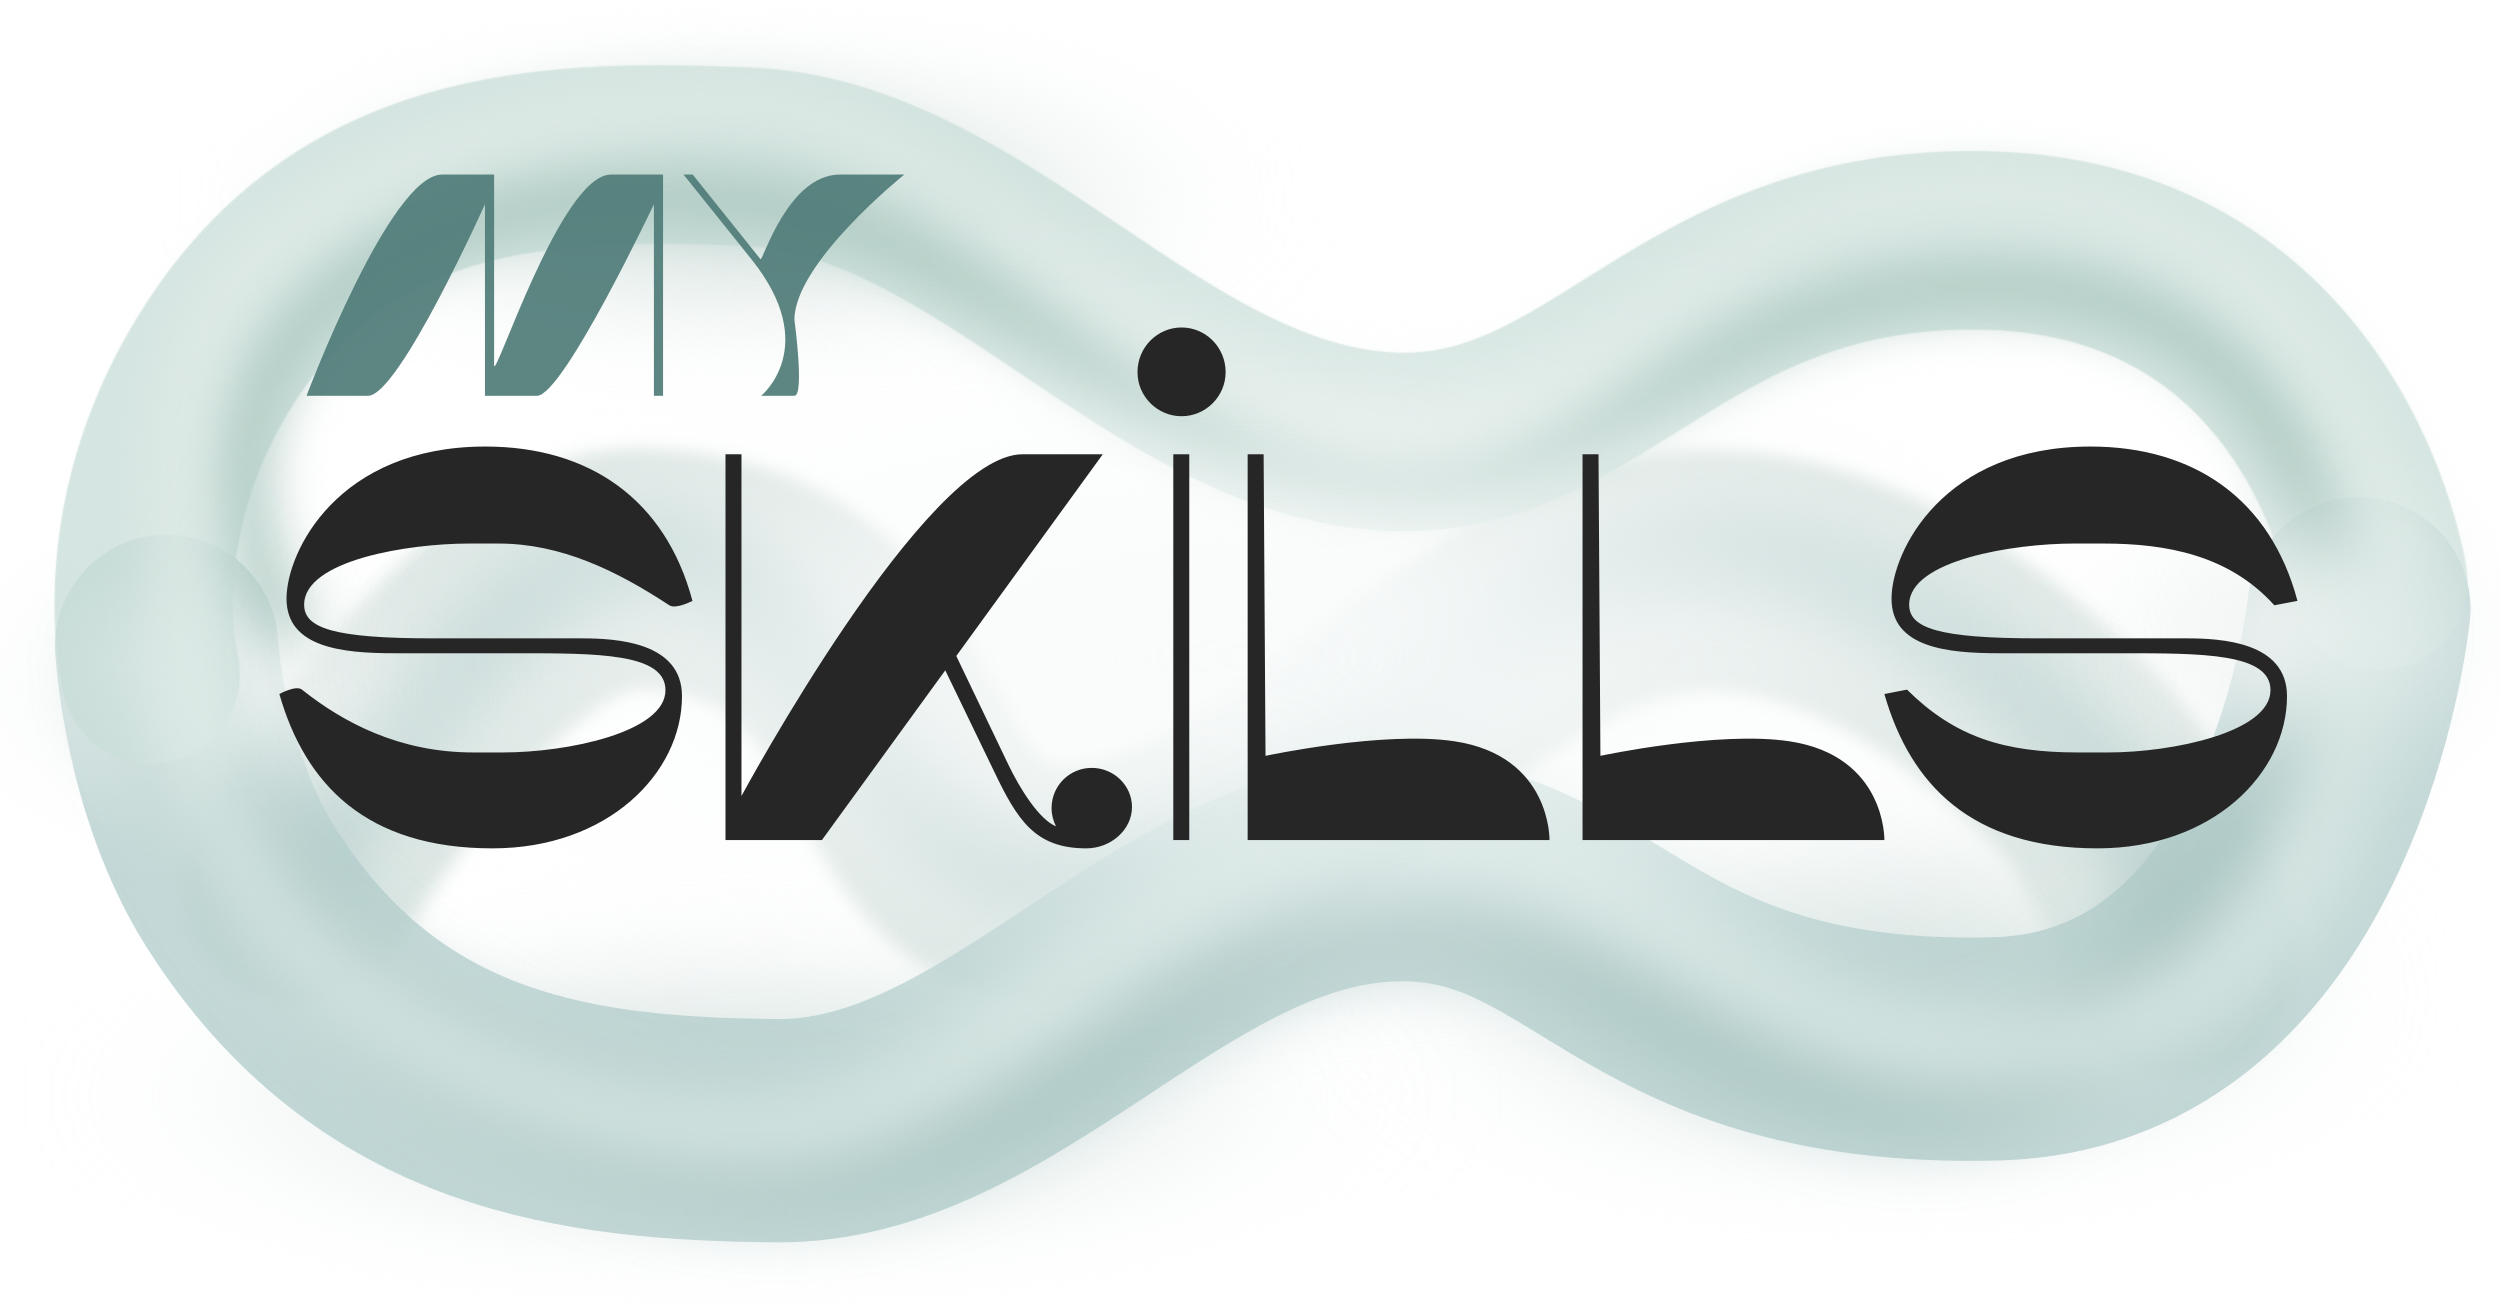
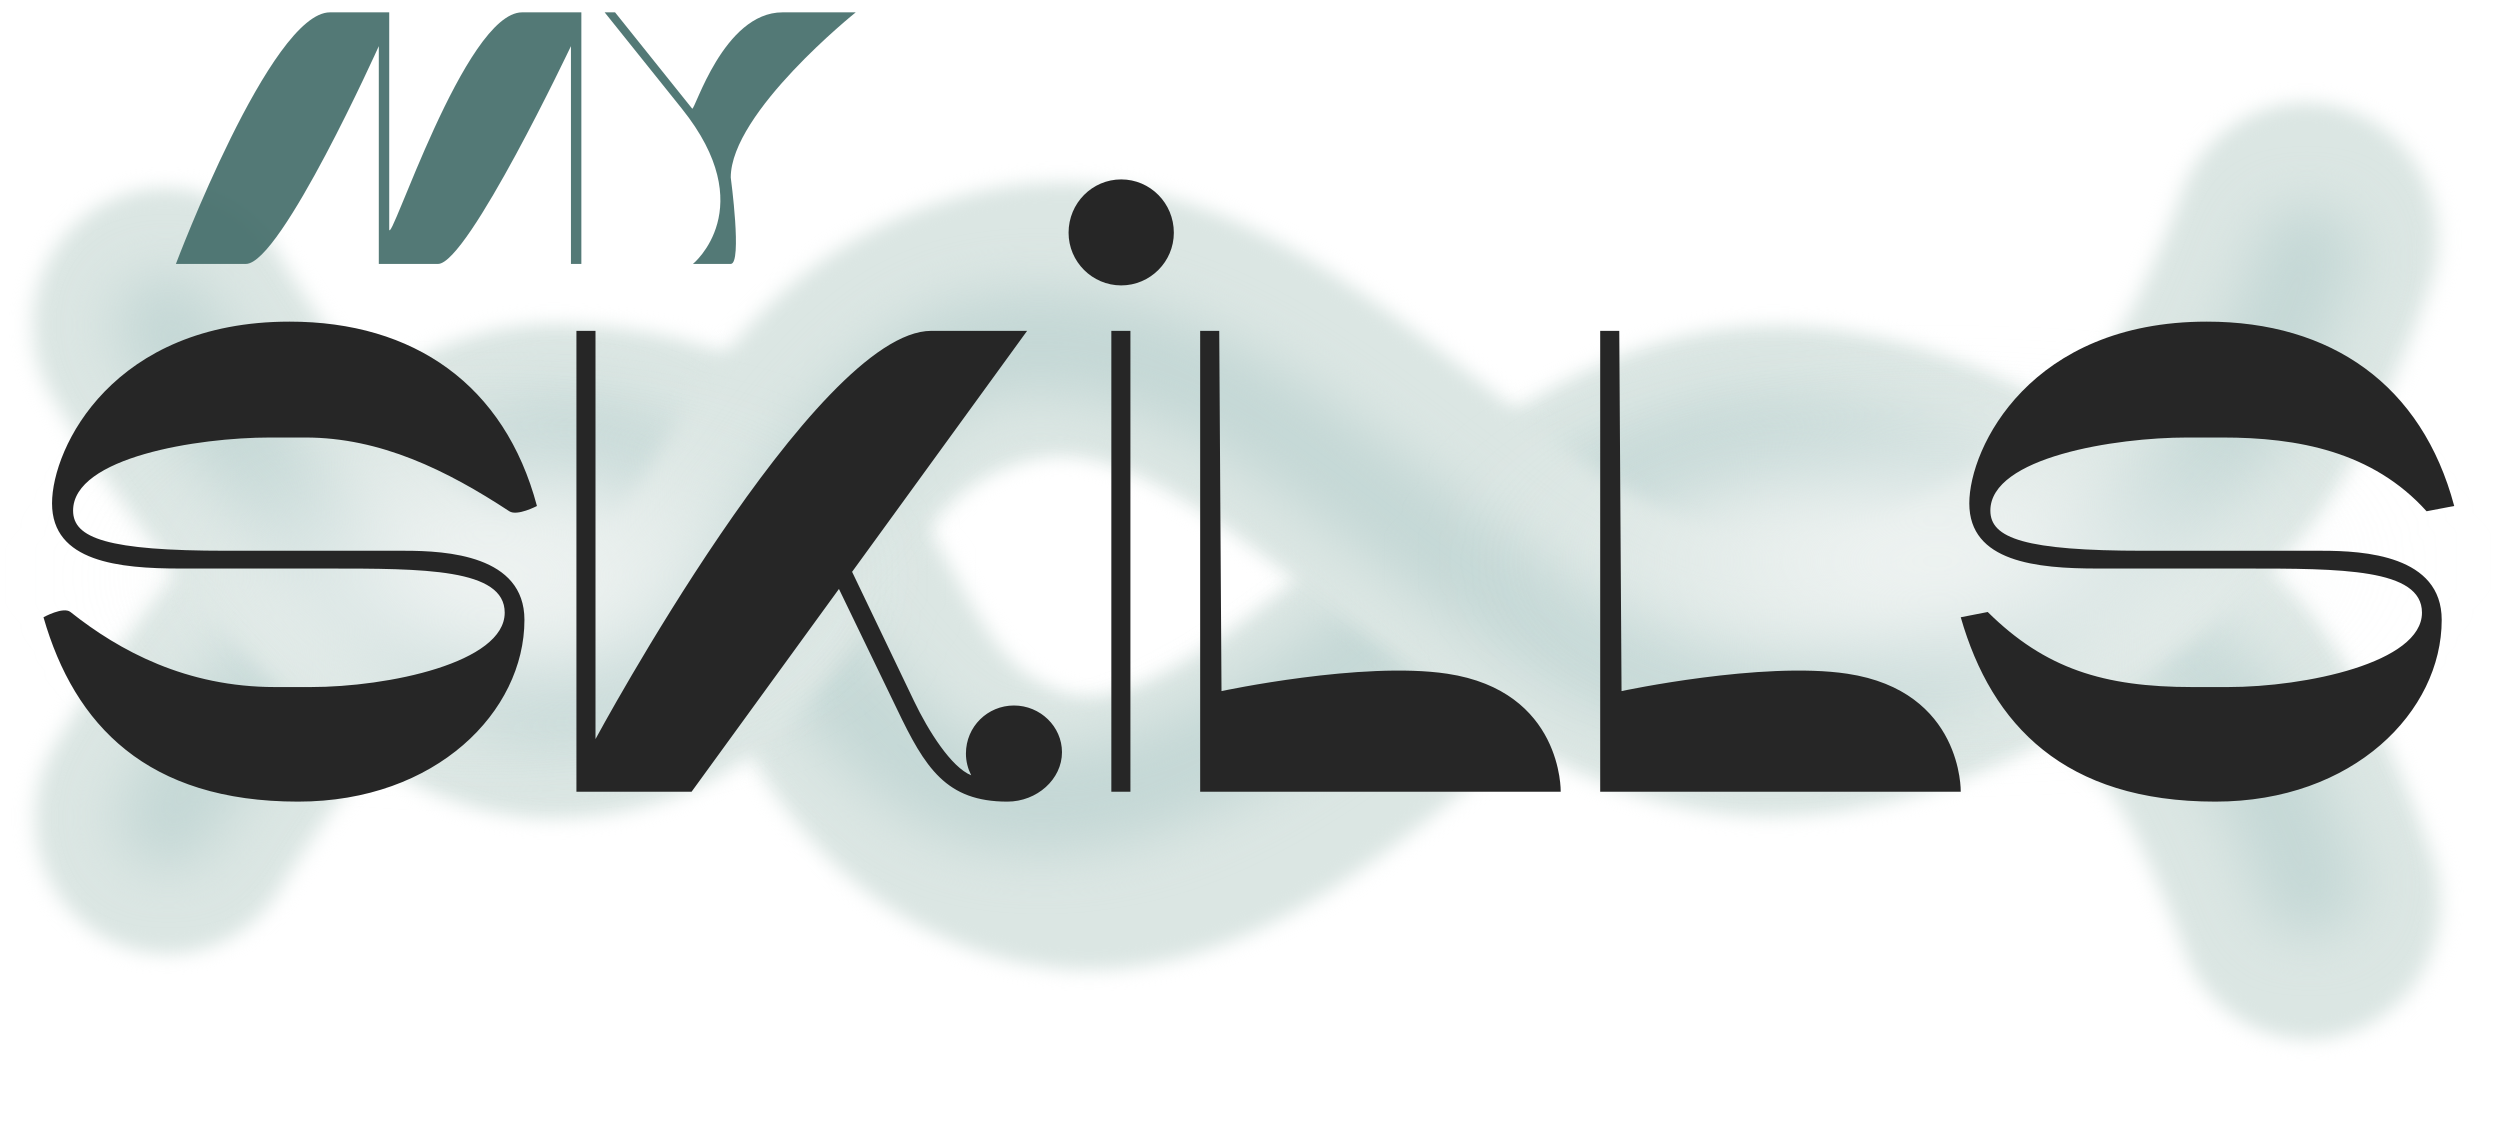
- <svg xmlns="http://www.w3.org/2000/svg" width="1400" height="736.092" viewBox="0 0 1400 736.092" version="1.1" id="svg1" xml:space="preserve">
+ <svg xmlns="http://www.w3.org/2000/svg" width="1231.048" height="562.473" viewBox="0 0 1231.048 562.473" version="1.1" id="svg1" xml:space="preserve">
  <defs id="defs1">
-     <filter style="color-interpolation-filters:sRGB" id="filter1" x="-0.055" y="-0.234" width="1.11" height="1.467">
-       <feGaussianBlur stdDeviation="20.449" id="feGaussianBlur1" />
-     </filter>
-     <filter style="color-interpolation-filters:sRGB" id="filter2" x="-0.041" y="-0.2" width="1.081" height="1.4">
-       <feGaussianBlur stdDeviation="14.054" id="feGaussianBlur2" />
-     </filter>
    <filter style="color-interpolation-filters:sRGB" id="filter3" x="-0.053" y="-0.243" width="1.107" height="1.486">
      <feGaussianBlur stdDeviation="15.055" id="feGaussianBlur3" />
    </filter>
    <filter style="color-interpolation-filters:sRGB" id="filter5" x="-0.072" y="-0.34" width="1.144" height="1.681">
      <feGaussianBlur stdDeviation="5.261" id="feGaussianBlur5" />
-     </filter>
-     <filter style="color-interpolation-filters:sRGB" id="filter8" x="-0.04" y="-0.177" width="1.082" height="1.354">
-       <feGaussianBlur stdDeviation="0.591" id="feGaussianBlur8" />
-     </filter>
-     <filter style="color-interpolation-filters:sRGB" id="filter10" x="-0.052" y="-0.217" width="1.103" height="1.433">
-       <feGaussianBlur stdDeviation="0.333" id="feGaussianBlur10" />
-     </filter>
-     <filter style="color-interpolation-filters:sRGB" id="filter7" x="-0.57" y="-0.554" width="2.141" height="2.108">
-       <feGaussianBlur stdDeviation="34.364" id="feGaussianBlur7" />
-     </filter>
-     <filter style="color-interpolation-filters:sRGB" id="filter6" x="-0.67" y="-0.651" width="2.34" height="2.302">
-       <feGaussianBlur stdDeviation="40.369" id="feGaussianBlur6" />
-     </filter>
-     <filter style="color-interpolation-filters:sRGB" id="filter9" x="-0.575" y="-0.559" width="2.151" height="2.118">
-       <feGaussianBlur stdDeviation="34.678" id="feGaussianBlur9" />
-     </filter>
-     <filter style="color-interpolation-filters:sRGB" id="filter11" x="-0.569" y="-0.553" width="2.138" height="2.106">
-       <feGaussianBlur stdDeviation="34.297" id="feGaussianBlur11" />
    </filter>
    <filter style="color-interpolation-filters:sRGB" id="filter6-0" x="-0.67" y="-0.651" width="2.34" height="2.302">
      <feGaussianBlur stdDeviation="40.369" id="feGaussianBlur6-6" />
    </filter>
    <filter style="color-interpolation-filters:sRGB" id="filter6-0-7" x="-0.67" y="-0.651" width="2.34" height="2.302">
      <feGaussianBlur stdDeviation="40.369" id="feGaussianBlur6-6-0" />
    </filter>
+     <filter style="color-interpolation-filters:sRGB" id="filter3-5" x="-0.053" y="-0.243" width="1.107" height="1.486">
+       <feGaussianBlur stdDeviation="15.055" id="feGaussianBlur3-5" />
+     </filter>
+     <filter style="color-interpolation-filters:sRGB" id="filter5-4" x="-0.072" y="-0.34" width="1.144" height="1.681">
+       <feGaussianBlur stdDeviation="5.261" id="feGaussianBlur5-2" />
+     </filter>
  </defs>
-   <g id="layer1" transform="translate(-3857.83,-3620.941)">
-     <ellipse style="mix-blend-mode:normal;fill:#d9e5e2;fill-opacity:1;stroke:none;stroke-width:4.472;stroke-linecap:round;stroke-linejoin:round;stroke-miterlimit:4.7;stroke-opacity:1;filter:url(#filter11)" id="ellipse1" cx="4201.604" cy="3761.503" rx="72.308" ry="74.414" transform="matrix(2.216875,0,0,0.7917034,-5038.347,754.0316)" />
-     <ellipse style="mix-blend-mode:normal;fill:#d9e5e2;fill-opacity:1;stroke:none;stroke-width:3.839;stroke-linecap:round;stroke-linejoin:round;stroke-miterlimit:4.7;stroke-opacity:1;filter:url(#filter9)" id="ellipse7" cx="4201.604" cy="3761.503" rx="72.308" ry="74.414" transform="matrix(2.778041,0,0,0.8573473,-7400.067,1009.965)" />
-     <ellipse style="mix-blend-mode:normal;fill:#d9e5e2;fill-opacity:1;stroke:none;stroke-width:4.698;stroke-linecap:round;stroke-linejoin:round;stroke-miterlimit:4.7;stroke-opacity:1;filter:url(#filter7)" id="path7" cx="4957.32" cy="3761.503" rx="72.308" ry="74.414" transform="matrix(2.262677,0,0,0.9974627,-6307.072,425.7579)" />
-     <path style="fill:none;stroke:#dbe6e3;stroke-width:147.779;stroke-linecap:round;stroke-linejoin:miter;stroke-dasharray:none;stroke-opacity:1;filter:url(#filter5)" d="m 5213.685,4144.572 c 0,0 -105.31,-203.409 -203.625,-207.591 -178.464,-7.592 -158.375,168.87 -263.69,174.185 -158.424,7.995 -262.667,-215.127 -421.194,-220.748 -87.13,-3.09 -173.618,47.787 -239.563,104.625 -33.476,28.853 -70.274,112.273 -70.274,112.273" id="path3" transform="matrix(-0.8777764,-0.06334436,-0.06119933,0.9085425,8855.338,679.8353)" />
+   <g id="layer1" transform="translate(-3942.873,-3712.616)">
+     <path style="fill:none;stroke:#dbe6e3;stroke-width:147.779;stroke-linecap:round;stroke-linejoin:miter;stroke-dasharray:none;stroke-opacity:1;filter:url(#filter5)" d="m 5213.685,4144.572 c 0,0 -105.31,-203.409 -203.625,-207.591 -178.464,-7.592 -142.094,134.547 -263.69,174.185 -154.67,50.419 -262.667,-215.127 -421.194,-220.748 -87.13,-3.09 -173.618,47.787 -239.563,104.625 -33.476,28.853 -70.274,112.273 -70.274,112.273" id="path3" transform="matrix(-0.8777764,-0.06334436,-0.06119933,0.9085425,8855.338,679.8353)" />
    <path style="fill:none;stroke:#c5d8d6;stroke-width:55.854;stroke-linecap:round;stroke-linejoin:miter;stroke-dasharray:none;stroke-opacity:1;filter:url(#filter3)" d="m 5213.032,4144.853 c 0,0 -104.442,-205.372 -202.971,-216.967 -104.722,-12.324 -158.375,168.87 -263.69,174.185 -158.424,7.995 -262.667,-215.127 -421.194,-220.748 -87.13,-3.09 -173.618,47.787 -239.563,104.625 -33.476,28.853 -70.274,112.273 -70.274,112.273" id="path60" transform="matrix(-0.8777764,-0.06334436,-0.06119933,0.9085425,8855.338,679.8353)" />
-     <path style="fill:none;stroke:#afcac9;stroke-width:120.781;stroke-linecap:round;stroke-linejoin:miter;stroke-dasharray:none;stroke-opacity:0.75;filter:url(#filter10)" d="m 5158.069,3962.785 c 0,0 -23.756,233.781 -196.872,238.049 -201.819,4.976 -216.512,-103.594 -331.35,-96.614 -118.917,7.228 -209.346,142.061 -328.476,140.868 -105.926,-1.061 -214.636,-13.713 -289.503,-131.079 -36.476,-57.182 -40.486,-130.896 -40.486,-130.896" id="path1" transform="matrix(1.034556,0,0,1.035315,-157.4824,-140.8682)" />
-     <ellipse style="mix-blend-mode:normal;fill:#f0f4f3;fill-opacity:1;stroke:none;stroke-width:6.502;stroke-linecap:round;stroke-linejoin:round;stroke-miterlimit:4.7;stroke-dasharray:none;stroke-opacity:1;filter:url(#filter6-0)" id="ellipse8-3" cx="4201.604" cy="3761.503" rx="72.308" ry="74.414" transform="matrix(1.18907,0,0,0.698349,-1021.124,1379.327)" />
-     <path style="fill:none;stroke:#a1bfbc;stroke-width:33.819;stroke-linecap:round;stroke-linejoin:miter;stroke-dasharray:none;stroke-opacity:1;filter:url(#filter1)" d="m 5158.069,3979.912 c 0,0 -98.903,206.347 -196.872,238.049 -104.636,33.86 -209.53,-88.55 -319.361,-82.863 -120.978,6.264 -219.362,130.113 -340.465,127.117 -83.743,-2.072 -166.256,-46.035 -230.798,-99.436 -50.931,-42.139 -111.185,-164.212 -111.185,-164.212" id="path58" transform="matrix(1.034556,0,0,1.035315,-157.4824,-140.8682)" />
-     <path style="fill:none;stroke:#c6dcd7;stroke-width:96.624;stroke-linecap:round;stroke-linejoin:miter;stroke-dasharray:none;stroke-opacity:0.75;filter:url(#filter8)" d="m 5168.557,3948.008 c 0,0 -27.296,-179.467 -211.058,-184.404 -166.244,-4.466 -209.945,114.052 -323.635,108.8 -126.859,-5.861 -221.49,-149.267 -348.389,-154.183 -98.934,-3.833 -209.1,-3.53 -280.1,98.833 -65.056,93.792 -42.637,181.265 -42.637,181.265" id="path4" transform="matrix(1.034556,0,0,1.035315,-157.4824,-140.8682)" />
-     <path style="fill:none;stroke:#aac7bf;stroke-width:24.156;stroke-linecap:round;stroke-linejoin:miter;stroke-dasharray:none;stroke-opacity:1;filter:url(#filter2)" d="m 5142.182,3951.499 c 0,0 -7.817,-164.094 -184.682,-163.082 -158.378,0.907 -209.923,113.524 -323.533,108.276 -126.834,-5.859 -222.014,-142.488 -348.49,-153.659 -78.66,-6.948 -168.518,-3.034 -230.155,56.091 -80.49,77.21 -19.256,170.581 -19.256,170.581" id="path94" transform="matrix(1.034556,0,0,1.035315,-157.4824,-140.8682)" />
-     <path style="fill:none;stroke:#e0ebe7;stroke-width:24.156;stroke-linecap:round;stroke-linejoin:miter;stroke-dasharray:none;stroke-opacity:1;filter:url(#filter2)" d="m 5182.205,3932.678 c 0,0 -37.459,-194.396 -224.705,-195.821 -174.477,-1.328 -205.362,128.222 -319.499,123.782 -130.256,-5.068 -222.465,-160.398 -352.524,-169.165 -94.97,-6.402 -212.98,25.822 -271.686,87.859 -71.395,75.446 -19.462,257.434 -19.462,257.434" id="path14" transform="matrix(1.034556,0,0,1.035315,-157.4824,-140.8682)" />
-     <ellipse style="mix-blend-mode:normal;fill:#f9fbfb;fill-opacity:1;stroke:none;stroke-width:2.146;stroke-linecap:round;stroke-linejoin:round;stroke-miterlimit:4.7;stroke-dasharray:none;stroke-opacity:1;filter:url(#filter6)" id="ellipse8" cx="4201.604" cy="3761.503" rx="72.308" ry="74.414" transform="matrix(4.627517,0,0,1.647491,-14886.349,-2208.166)" />
-     <ellipse style="mix-blend-mode:normal;fill:#f0f4f3;fill-opacity:1;stroke:none;stroke-width:6.737;stroke-linecap:round;stroke-linejoin:round;stroke-miterlimit:4.7;stroke-dasharray:none;stroke-opacity:1;filter:url(#filter6-0-7)" id="ellipse8-3-9" cx="4201.604" cy="3761.503" rx="72.308" ry="74.414" transform="matrix(1.107712,0,0,0.698349,490.247,1348.893)" />
-     <path style="fill:none;stroke:#dfece9;stroke-width:33.819;stroke-linecap:round;stroke-linejoin:miter;stroke-dasharray:none;stroke-opacity:1;filter:url(#filter1)" d="m 5158.069,3962.785 c 0,0 10.363,234.851 -196.872,238.049 -153.582,2.37 -210.454,-132.54 -327.216,-126.38 -124.435,6.565 -208.236,163.003 -332.611,170.634 -88.941,5.457 -183.836,-33.451 -250.983,-92.029 -48.793,-42.566 -91.001,-171.618 -91.001,-171.618" id="path11" transform="matrix(1.034556,0,0,1.035315,-157.4824,-140.8682)" />
-     <path style="font-size:254.599px;line-height:1;font-family:Misto;-inkscape-font-specification:Misto;fill:#262626;fill-opacity:1;stroke-width:0.265" d="m 4129.628,3871.002 c -82.663,0 -111.349,58.956 -111.349,85.194 0,27.472 31.462,30.558 60.147,30.558 h 68.784 c 45.341,0 83.28,0 83.28,20.681 0,23.459 -54.595,34.88 -90.992,34.88 h -16.656 c -41.64,0 -72.996,-16.951 -95.927,-35.189 -3.362,-2.674 -12.646,2.469 -12.646,2.469 14.497,50.622 48.734,86.428 119.369,86.428 64.773,0 106.105,-42.288 106.105,-85.194 0,-30.25 -36.397,-32.41 -56.137,-32.41 h -83.589 c -55.829,0 -71.868,-5.865 -71.868,-18.829 0,-25.003 58.605,-34.263 92.225,-34.263 h 16.656 c 35.163,0 66.343,15.347 95.618,34.571 3.675,2.414 12.955,-2.47 12.955,-2.47 -15.114,-56.795 -57.679,-86.428 -115.976,-86.428 z m 292.715,177.795 -28.994,-60.5 82.046,-112.974 h -44.892 c -54.256,0 -157.448,191.376 -157.448,191.376 v -191.376 h -8.945 v 216.07 h 53.978 l 69.092,-95.071 27.143,56.178 c 13.263,27.78 23.133,43.523 51.819,43.523 13.88,0 25.601,-10.495 25.601,-23.15 0,-12.038 -10.179,-21.916 -22.517,-21.916 -12.338,0 -22.517,9.877 -22.517,22.533 0,3.704 0.925,7.099 2.467,10.186 -9.253,-3.704 -20.049,-20.681 -26.835,-34.88 z m 121.836,-219.465 c 0,-13.89 -11.104,-25.002 -24.675,-25.002 -13.572,0 -24.676,11.112 -24.676,25.002 0,13.582 11.104,24.694 24.676,24.694 13.571,0 24.675,-11.112 24.675,-24.694 z m -29.302,45.992 v 216.07 h 8.945 v -216.07 z m 50.585,0 h -8.945 v 216.07 h 169.028 c 0,0 1.031,-47.184 -53.211,-55.335 -39.785,-5.979 -105.81,8.152 -105.81,8.152 z m 187.535,0 h -8.945 v 216.07 h 169.028 c 0,0 1.031,-47.184 -53.211,-55.335 -39.785,-5.979 -105.81,8.151 -105.81,8.151 z m 275.442,-4.321 c -82.663,0 -111.349,58.956 -111.349,85.194 0,27.472 31.461,30.558 60.147,30.558 h 68.783 c 45.342,0 83.281,0 83.281,20.681 0,23.459 -54.595,34.88 -90.992,34.88 h -16.656 c -41.64,0 -69.092,-8.643 -95.927,-35.189 l -12.646,2.469 c 14.497,50.622 48.734,86.428 119.368,86.428 64.774,0 106.105,-42.288 106.105,-85.194 0,-30.25 -36.397,-32.41 -56.137,-32.41 h -83.589 c -55.829,0 -71.868,-5.865 -71.868,-18.829 0,-25.003 58.605,-34.263 92.225,-34.263 h 16.656 c 35.163,0 70.326,6.482 95.618,34.571 l 12.955,-2.47 c -15.114,-56.795 -57.679,-86.428 -115.976,-86.428 z" id="path16" aria-label="MY SKILLS" />
-     <g id="g11" transform="matrix(0.4117724,0,0,0.4120742,2341.796,1856.827)" style="stroke-width:2.428;fill:#507c79;fill-opacity:0.918">
-       <path style="fill:#507c79;fill-opacity:0.918;stroke:none;stroke-width:0.642px;stroke-linecap:butt;stroke-linejoin:miter;stroke-opacity:1" d="m 4623.783,4518.286 92.204,115.043 c 2.862,3.571 37.266,-115.043 107.987,-115.043 h 87.611 c 0,0 -149.455,119.631 -149.455,197.393 0,0 13.942,103.234 1e-4,103.234 h -45.201 c 0,0 81.987,-66.786 -13.25,-185.505 -78.581,-97.956 -92.352,-115.122 -92.352,-115.122 z" id="path2" />
-       <path style="fill:#507c79;fill-opacity:0.918;stroke:none;stroke-width:0.642px;stroke-linecap:butt;stroke-linejoin:miter;stroke-opacity:1" d="m 4098.604,4818.913 c 0,0 113.379,-300.627 184.242,-300.627 h 70.862 c 0,0 -0.093,240.186 0,258.969 0.121,24.534 90.524,-258.969 158.903,-258.969 h 70.862 v 300.627 h -12.455 v -260.257 c 0,0 -123.472,260.257 -158.903,260.257 h -70.862 v -260.257 c 0,0 -117.03,260.257 -158.903,260.257 z" id="path3-6" />
+     <g id="g12" transform="translate(-116.925,-340.6996)">
+       <path style="fill:none;stroke:#dbe6e3;stroke-width:147.779;stroke-linecap:round;stroke-linejoin:miter;stroke-dasharray:none;stroke-opacity:1;filter:url(#filter5-4)" d="m 5213.685,4144.572 c 0,0 -105.325,-203.048 -203.625,-207.591 -133.172,-6.154 -117.025,150.256 -263.69,174.185 -156.343,25.509 -262.667,-215.127 -421.194,-220.748 -87.13,-3.09 -173.618,47.787 -239.563,104.625 -33.476,28.853 -70.274,112.273 -70.274,112.273" id="path3-2" transform="matrix(-0.8777764,0.06334436,-0.06119933,-0.9085425,8971.129,7648.569)" />
+       <path style="fill:none;stroke:#c5d8d6;stroke-width:55.854;stroke-linecap:round;stroke-linejoin:miter;stroke-dasharray:none;stroke-opacity:1;filter:url(#filter3-5)" d="m 5213.032,4144.853 c 0,0 -104.442,-205.372 -202.971,-216.967 -104.722,-12.324 -158.375,168.87 -263.69,174.185 -158.424,7.995 -262.667,-215.127 -421.194,-220.748 -87.13,-3.09 -173.618,47.787 -239.563,104.625 -33.476,28.853 -70.274,112.273 -70.274,112.273" id="path60-6" transform="matrix(-0.8777764,0.06334436,-0.06119933,-0.9085425,8971.129,7648.569)" />
+     </g>
+     <ellipse style="mix-blend-mode:normal;fill:#f0f4f3;fill-opacity:1;stroke:none;stroke-width:5.915;stroke-linecap:round;stroke-linejoin:round;stroke-miterlimit:4.7;stroke-dasharray:none;stroke-opacity:1;filter:url(#filter6-0)" id="ellipse8-3" cx="4201.604" cy="3761.503" rx="72.308" ry="74.414" transform="matrix(1.436828,0,0,0.698349,-1852.622,1369.327)" />
+     <ellipse style="mix-blend-mode:normal;fill:#f0f4f3;fill-opacity:1;stroke:none;stroke-width:5.541;stroke-linecap:round;stroke-linejoin:round;stroke-miterlimit:4.7;stroke-dasharray:none;stroke-opacity:1;filter:url(#filter6-0-7)" id="ellipse8-3-9" cx="4201.604" cy="3761.503" rx="72.308" ry="74.414" transform="matrix(1.637028,0,0,0.698349,-1981.2,1362.145)" />
+     <path style="font-size:254.599px;line-height:1;font-family:Misto;-inkscape-font-specification:Misto;fill:#262626;fill-opacity:1;stroke-width:0.265" d="m 4085.457,3870.992 c -86.828,0 -116.959,61.927 -116.959,89.486 0,28.856 33.047,32.098 63.177,32.098 h 72.249 c 47.626,0 87.476,0 87.476,21.723 0,24.641 -57.345,36.637 -95.576,36.637 h -17.495 c -43.738,0 -76.674,-17.805 -100.76,-36.962 -3.532,-2.809 -13.284,2.594 -13.284,2.594 15.227,53.173 51.19,90.783 125.383,90.783 68.037,0 111.451,-44.419 111.451,-89.486 0,-31.774 -38.231,-34.043 -58.965,-34.043 h -87.801 c -58.642,0 -75.489,-6.16 -75.489,-19.778 0,-26.262 61.557,-35.989 96.872,-35.989 h 17.495 c 36.934,0 69.685,16.12 100.436,36.313 3.86,2.535 13.607,-2.594 13.607,-2.594 -15.875,-59.657 -60.586,-90.782 -121.819,-90.782 z m 307.463,186.753 -30.455,-63.548 86.18,-118.666 h -47.154 c -56.989,0 -165.381,201.019 -165.381,201.019 v -201.019 h -9.396 v 226.957 h 56.698 l 72.573,-99.861 28.511,59.009 c 13.932,29.18 24.299,45.716 54.43,45.716 14.579,0 26.891,-11.024 26.891,-24.317 0,-12.645 -10.692,-23.02 -23.651,-23.02 -12.96,0 -23.651,10.375 -23.651,23.668 0,3.891 0.972,7.457 2.592,10.7 -9.72,-3.891 -21.059,-21.723 -28.187,-36.638 z m 127.975,-230.523 c 0,-14.59 -11.664,-26.262 -25.919,-26.262 -14.256,0 -25.919,11.672 -25.919,26.262 0,14.266 11.663,25.938 25.919,25.938 14.255,0 25.919,-11.672 25.919,-25.938 z m -30.779,48.309 v 226.957 h 9.396 v -226.957 z m 53.134,0 h -9.396 v 226.957 h 177.544 c 0,0 1.083,-49.561 -55.892,-58.123 -41.79,-6.28 -111.141,8.562 -111.141,8.562 z m 196.984,0 h -9.396 v 226.957 h 177.545 c 0,0 1.083,-49.561 -55.892,-58.123 -41.79,-6.28 -111.141,8.562 -111.141,8.562 z m 289.32,-4.539 c -86.828,0 -116.959,61.927 -116.959,89.486 0,28.856 33.047,32.098 63.177,32.098 h 72.249 c 47.626,0 87.477,0 87.477,21.723 0,24.641 -57.346,36.637 -95.576,36.637 h -17.495 c -43.738,0 -72.573,-9.078 -100.76,-36.962 l -13.283,2.594 c 15.227,53.173 51.19,90.783 125.383,90.783 68.037,0 111.451,-44.419 111.451,-89.486 0,-31.774 -38.23,-34.043 -58.965,-34.043 h -87.8 c -58.642,0 -75.489,-6.16 -75.489,-19.778 0,-26.262 61.557,-35.989 96.872,-35.989 h 17.495 c 36.934,0 73.869,6.809 100.436,36.313 l 13.607,-2.594 c -15.875,-59.657 -60.586,-90.782 -121.819,-90.782 z" id="path16" aria-label="MY SKILLS" />
+     <g id="g11" transform="matrix(0.4117724,0,0,0.4120742,2341.796,1856.827)" style="fill:#456e6b;fill-opacity:0.918;stroke-width:2.428;stroke-dasharray:none">
+       <path style="fill:#456e6b;fill-opacity:0.918;stroke:none;stroke-width:2.428;stroke-linecap:butt;stroke-linejoin:miter;stroke-opacity:1;stroke-dasharray:none" d="m 4623.783,4518.286 92.204,115.043 c 2.862,3.571 37.266,-115.043 107.987,-115.043 h 87.611 c 0,0 -149.455,119.631 -149.455,197.393 0,0 13.942,103.234 1e-4,103.234 h -45.201 c 0,0 81.987,-66.786 -13.25,-185.505 -78.581,-97.956 -92.352,-115.122 -92.352,-115.122 z" id="path2" />
+       <path style="fill:#456e6b;fill-opacity:0.918;stroke:none;stroke-width:2.428;stroke-linecap:butt;stroke-linejoin:miter;stroke-opacity:1;stroke-dasharray:none" d="m 4098.604,4818.913 c 0,0 113.379,-300.627 184.242,-300.627 h 70.862 c 0,0 -0.093,240.186 0,258.969 0.121,24.534 90.524,-258.969 158.903,-258.969 h 70.862 v 300.627 h -12.455 v -260.257 c 0,0 -123.472,260.257 -158.903,260.257 h -70.862 v -260.257 c 0,0 -117.03,260.257 -158.903,260.257 z" id="path3-6" />
    </g>
  </g>
</svg>
